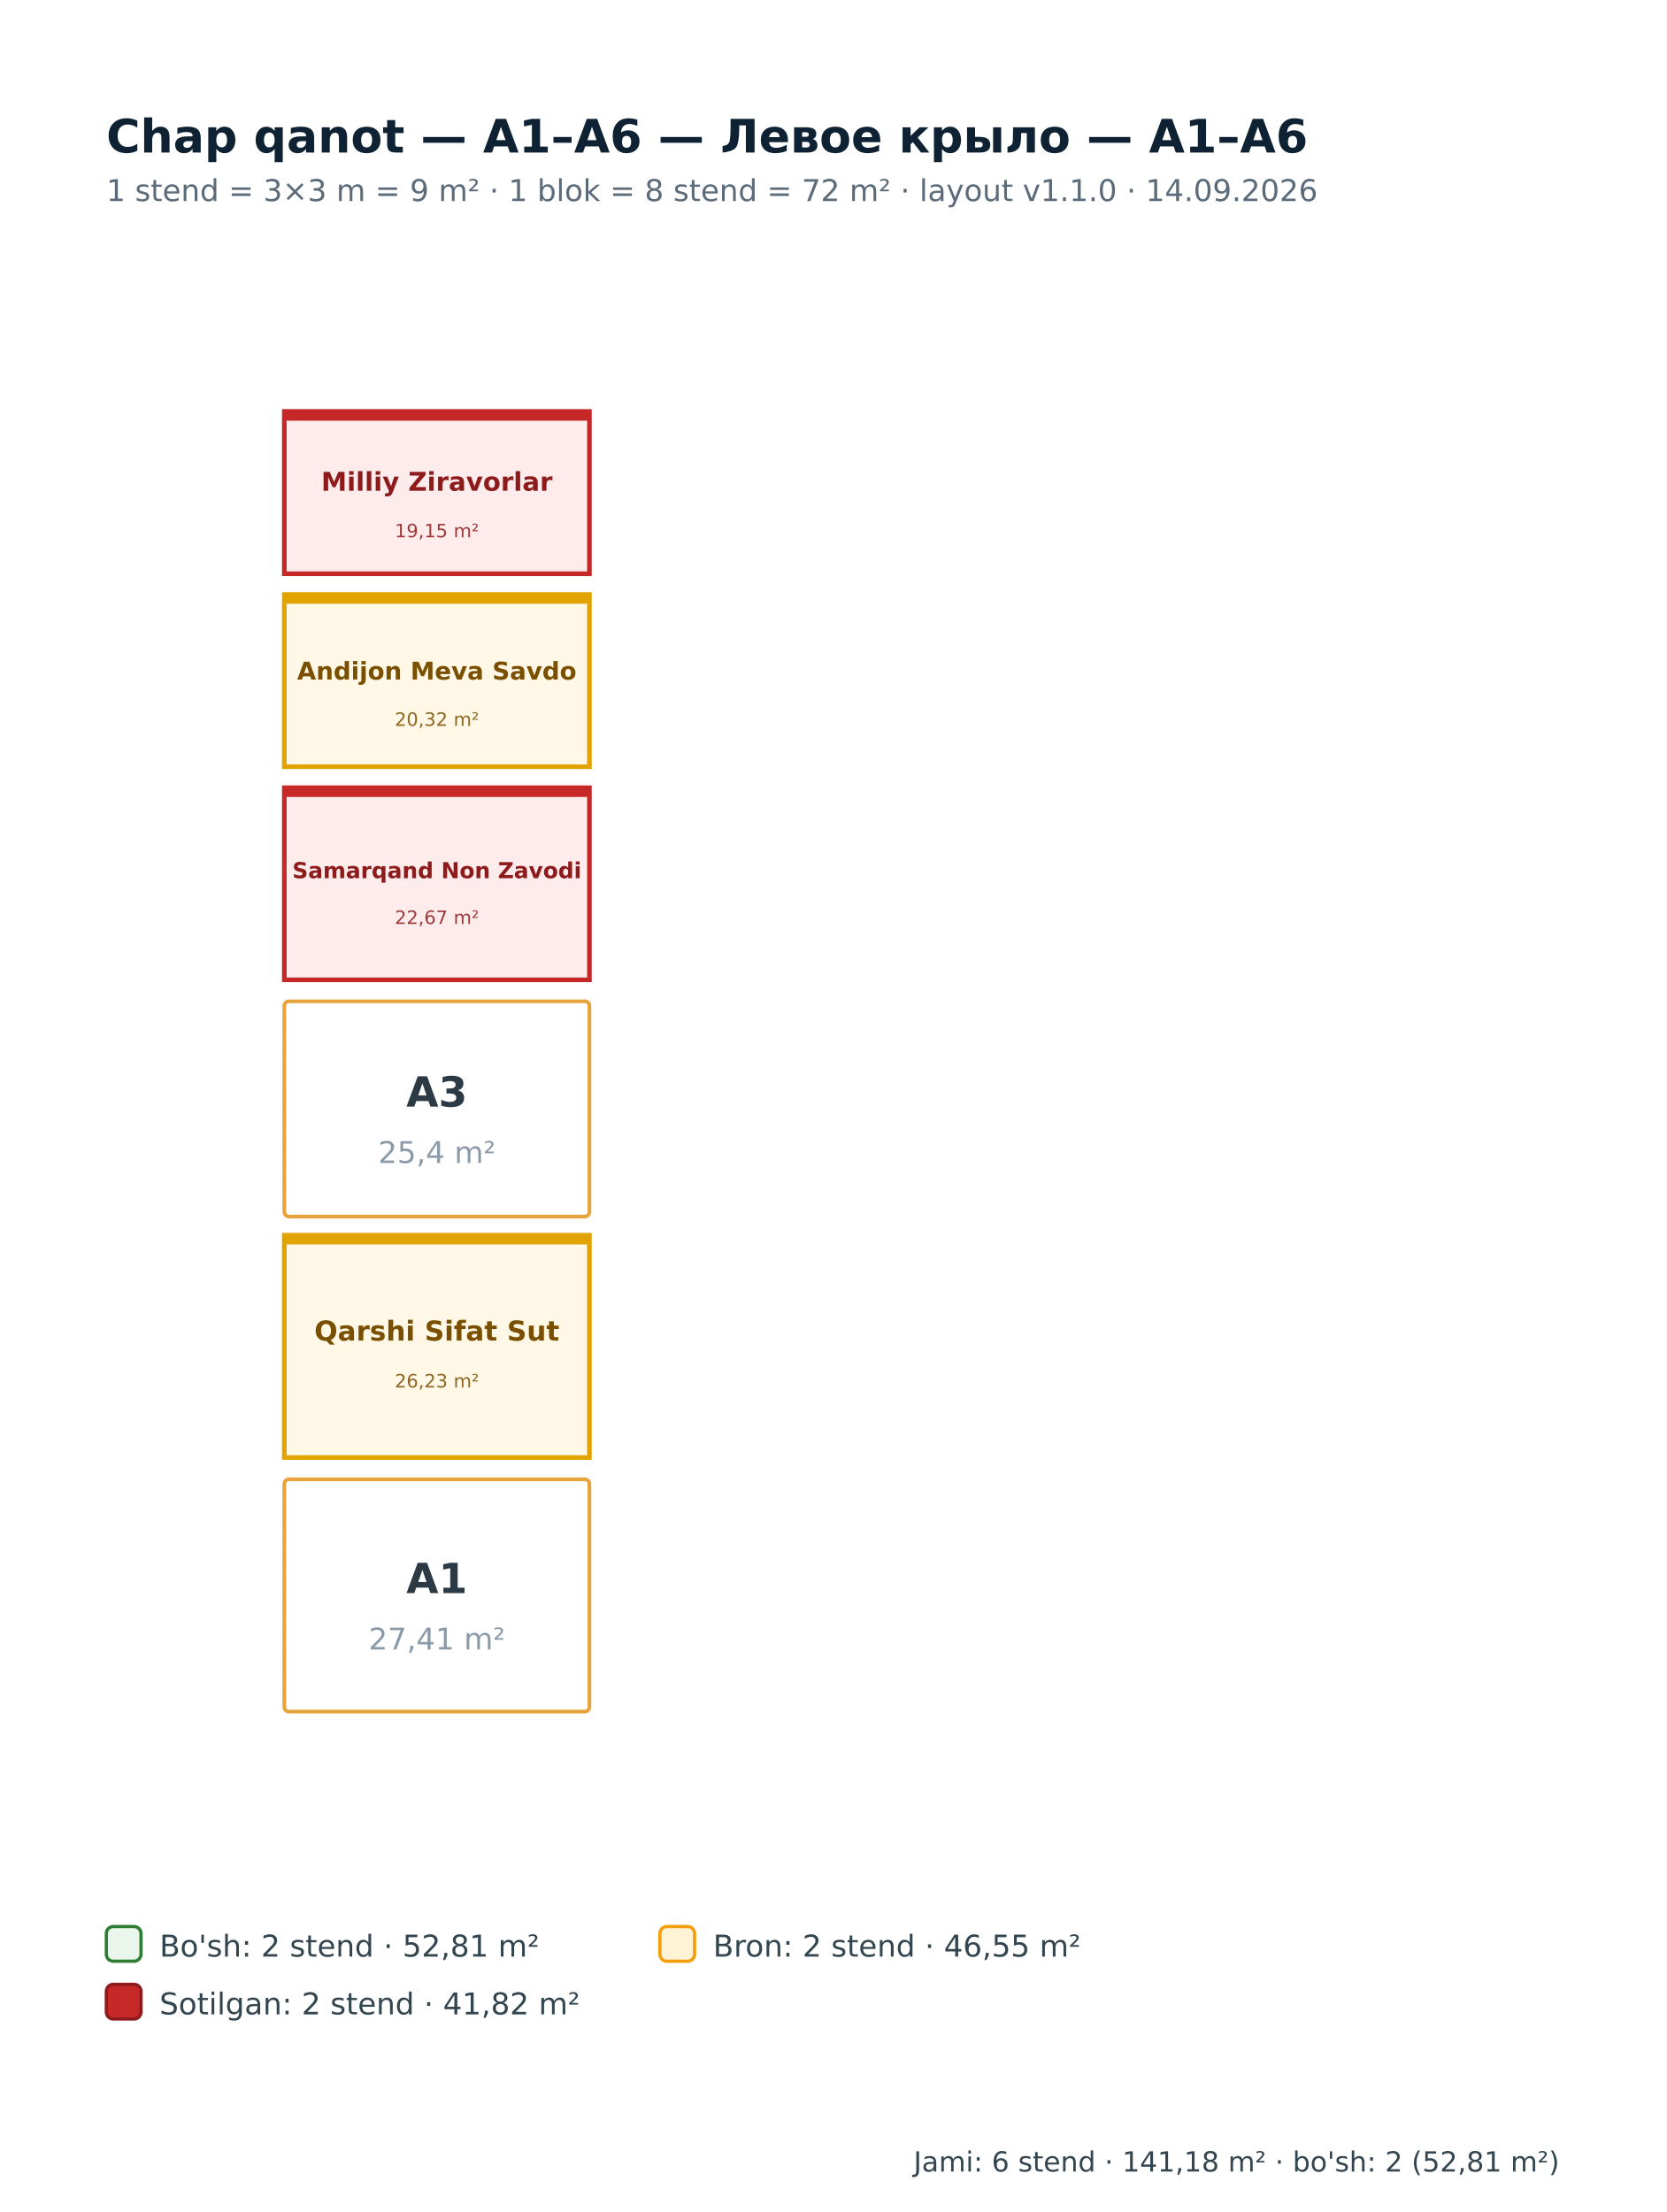
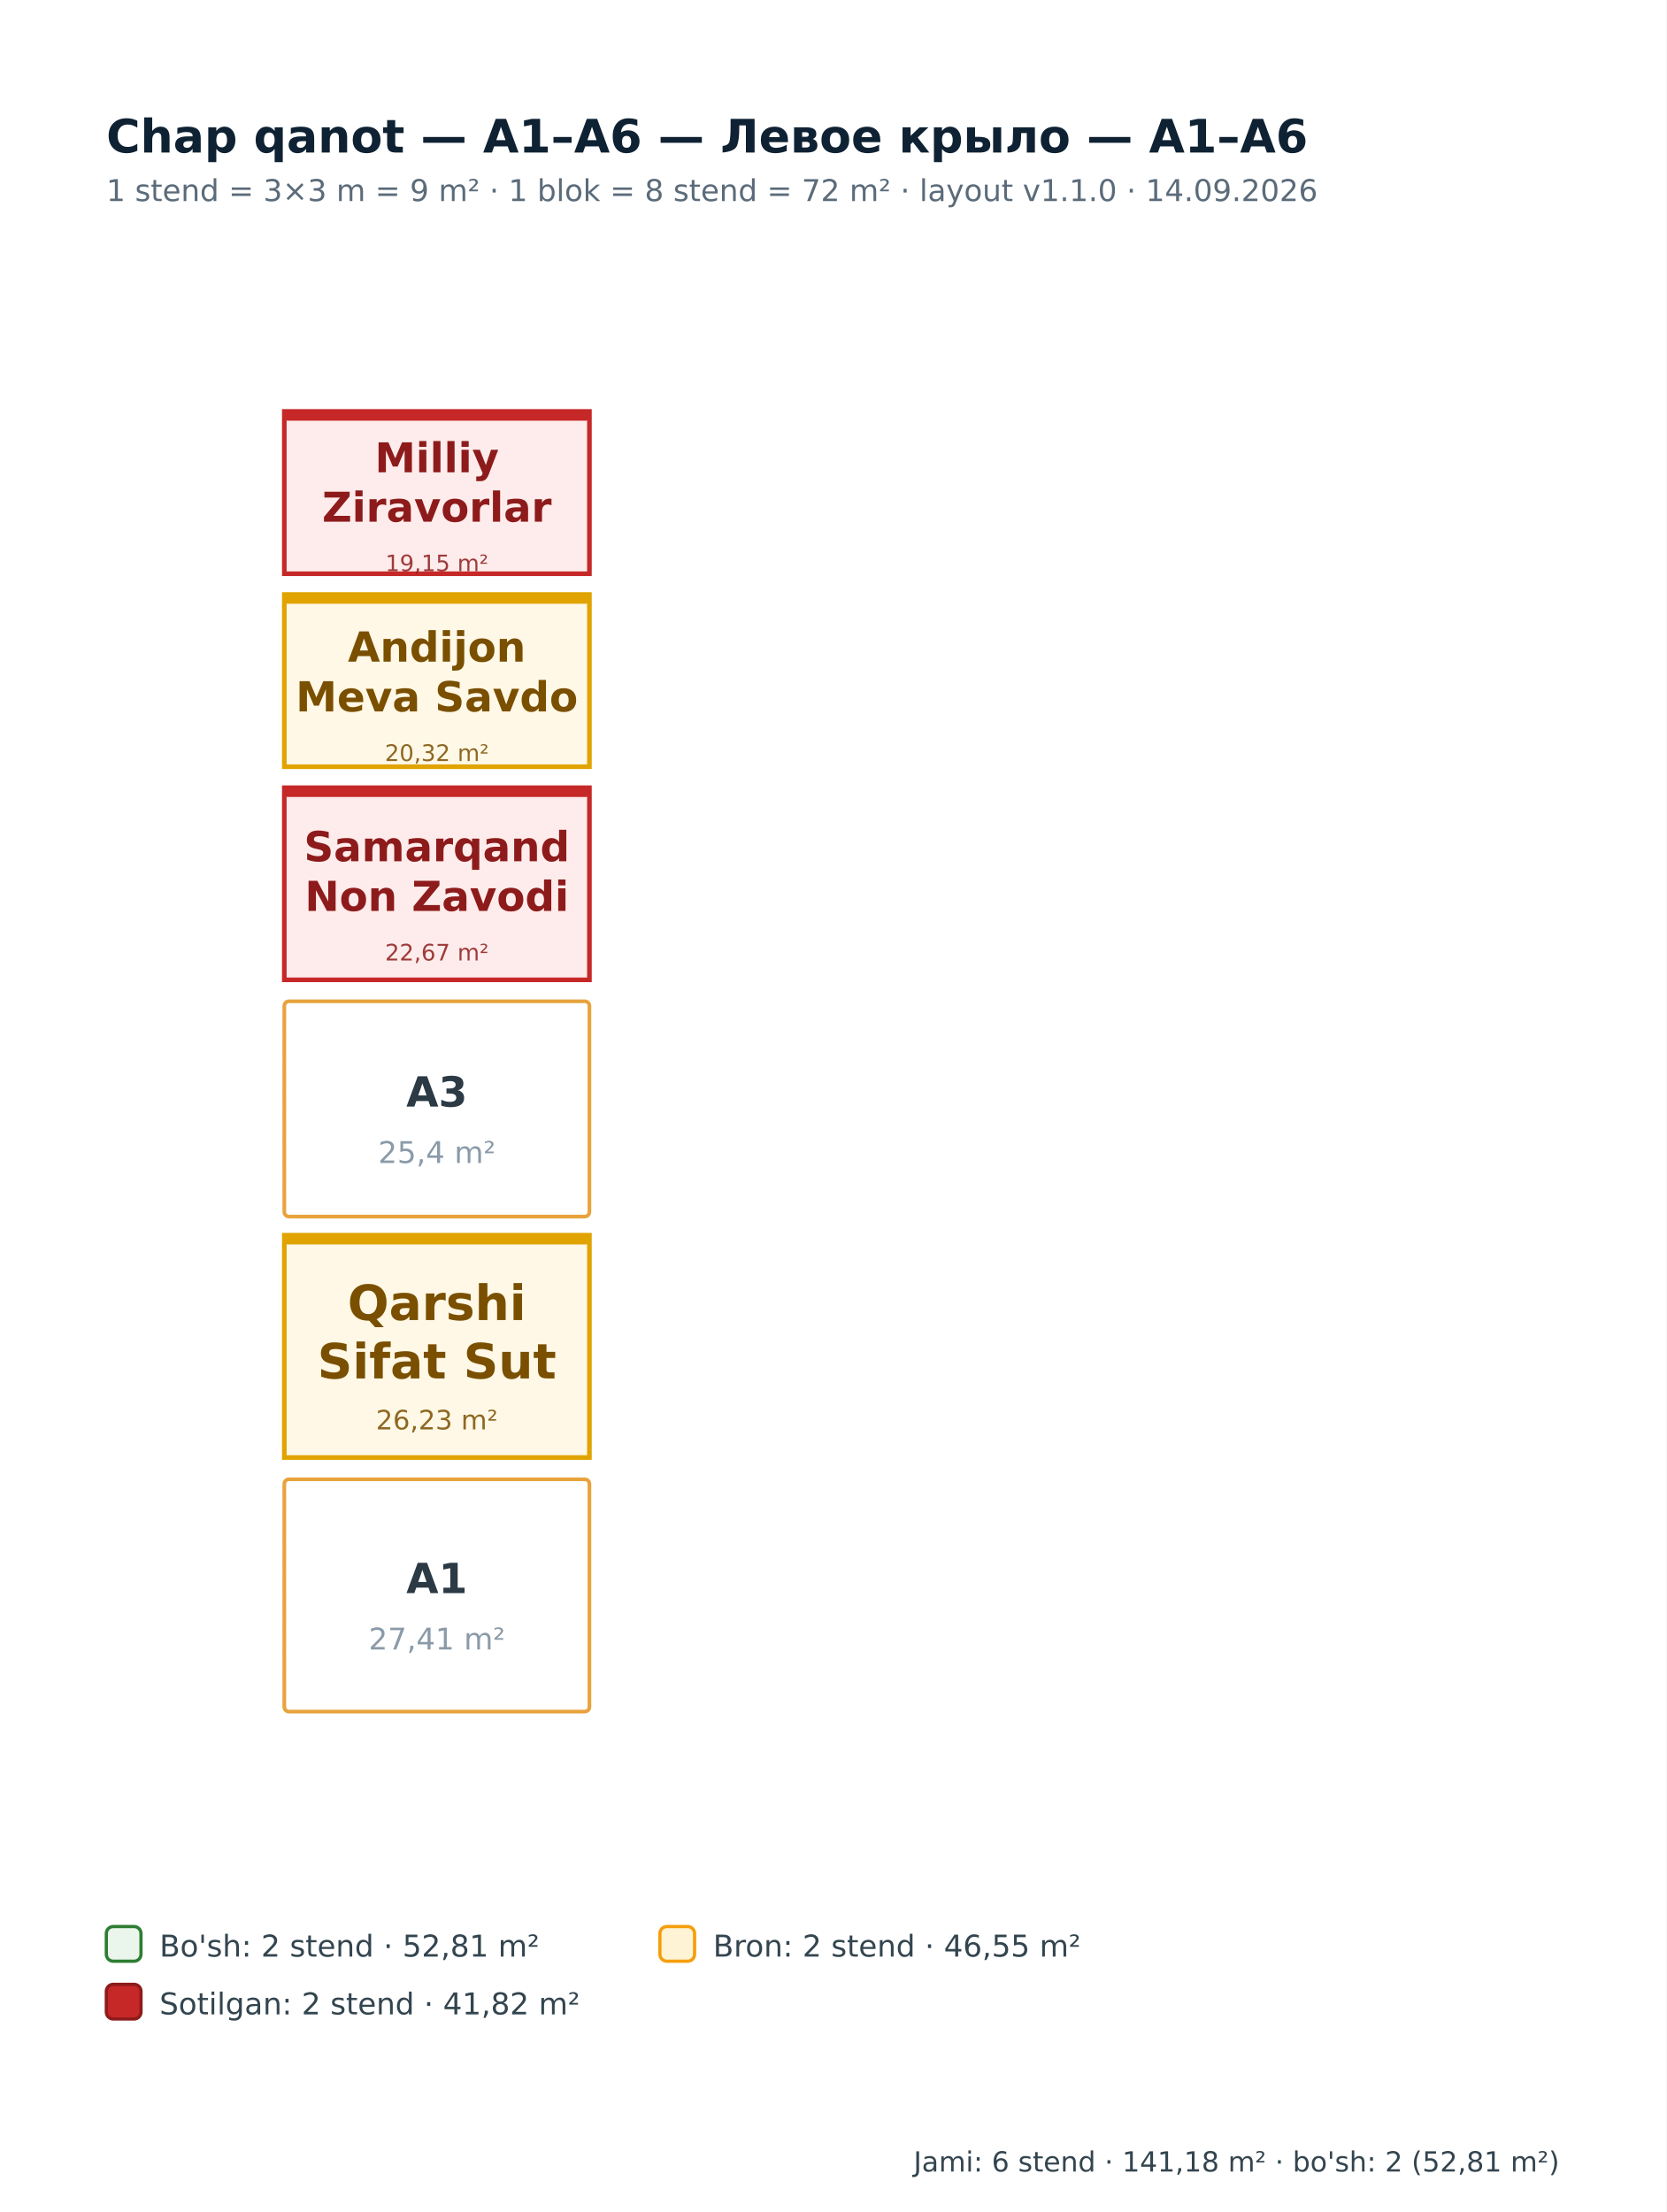
<svg xmlns="http://www.w3.org/2000/svg" width="721" height="957" viewBox="0 0 721 957" font-family="DejaVu Sans, Helvetica, Arial, sans-serif">
  <rect width="721" height="957" fill="#ffffff" />
  <text x="46" y="66" font-size="20" font-weight="bold" fill="#0f2233">Chap qanot — A1–A6 — Левое крыло — A1–A6</text>
  <text x="46" y="87" font-size="13" fill="#5b6b7a">1 stend = 3×3 m = 9 m² · 1 blok = 8 stend = 72 m² · layout v1.1.0 · 14.09.2026</text>
  <rect x="123.00" y="433.20" width="132.00" height="93.13" rx="3" fill="#eaf6ec" stroke="#E8A33D" stroke-width="1.1" stroke-dasharray="6 4" />
  <rect x="123.00" y="433.20" width="132.00" height="93.13" rx="2" fill="#ffffff" stroke="#E8A33D" stroke-width="1.6" />
  <text x="189.00" y="478.76" font-size="18.00" font-weight="bold" fill="#2b3a45" text-anchor="middle">A3</text>
  <text x="189.00" y="503.16" font-size="12.96" fill="#8a9aa8" text-anchor="middle">25,4 m²</text>
  <rect x="123.00" y="640.00" width="132.00" height="100.50" rx="3" fill="#eaf6ec" stroke="#E8A33D" stroke-width="1.1" stroke-dasharray="6 4" />
  <rect x="123.00" y="640.00" width="132.00" height="100.50" rx="2" fill="#ffffff" stroke="#E8A33D" stroke-width="1.6" />
  <text x="189.00" y="689.25" font-size="18.00" font-weight="bold" fill="#2b3a45" text-anchor="middle">A1</text>
  <text x="189.00" y="713.65" font-size="12.96" fill="#8a9aa8" text-anchor="middle">27,41 m²</text>
  <path d="M123 178L255 178L255 248.224L123 248.224Z" fill="#fdeceb" stroke="#c62828" stroke-width="2" />
  <rect x="123.00" y="178.00" width="132.00" height="4" rx="1.5" fill="#c62828" />
-   <text x="189.00" y="212.32" font-size="11.19" font-weight="bold" fill="#8e1b1b" text-anchor="middle">Milliy Ziravorlar</text>
-   <text x="189.00" y="232.46" font-size="8.00" fill="#8e1b1b" text-anchor="middle" opacity="0.85">19,15 m²</text>
+   <text x="189.00" y="204.33" font-size="17.80" font-weight="bold" fill="#8e1b1b" text-anchor="middle">Milliy</text>
+   <text x="189.00" y="225.70" font-size="17.80" font-weight="bold" fill="#8e1b1b" text-anchor="middle">Ziravorlar</text>
+   <text x="189.00" y="247.12" font-size="9.79" fill="#8e1b1b" text-anchor="middle" opacity="0.85">19,15 m²</text>
  <path d="M123 257.2L255 257.2L255 331.714L123 331.714Z" fill="#fff8e6" stroke="#e0a300" stroke-width="2" />
  <rect x="123.00" y="257.20" width="132.00" height="4" rx="1.5" fill="#e0a300" />
-   <text x="189.00" y="294.01" font-size="10.57" font-weight="bold" fill="#7a4f00" text-anchor="middle">Andijon Meva Savdo</text>
-   <text x="189.00" y="314.04" font-size="8.00" fill="#7a4f00" text-anchor="middle" opacity="0.85">20,32 m²</text>
+   <text x="189.00" y="286.25" font-size="17.96" font-weight="bold" fill="#7a4f00" text-anchor="middle">Andijon</text>
+   <text x="189.00" y="307.80" font-size="17.96" font-weight="bold" fill="#7a4f00" text-anchor="middle">Meva Savdo</text>
+   <text x="189.00" y="329.25" font-size="9.88" fill="#7a4f00" text-anchor="middle" opacity="0.85">20,32 m²</text>
  <path d="M123 340.8L255 340.8L255 423.916L123 423.916Z" fill="#fdeceb" stroke="#c62828" stroke-width="2" />
  <rect x="123.00" y="340.80" width="132.00" height="4" rx="1.5" fill="#c62828" />
-   <text x="189.00" y="379.93" font-size="9.51" font-weight="bold" fill="#8e1b1b" text-anchor="middle">Samarqand Non Zavodi</text>
-   <text x="189.00" y="399.75" font-size="8.00" fill="#8e1b1b" text-anchor="middle" opacity="0.85">22,67 m²</text>
+   <text x="189.00" y="372.61" font-size="17.91" font-weight="bold" fill="#8e1b1b" text-anchor="middle">Samarqand</text>
+   <text x="189.00" y="394.10" font-size="17.91" font-weight="bold" fill="#8e1b1b" text-anchor="middle">Non Zavodi</text>
+   <text x="189.00" y="415.54" font-size="9.85" fill="#8e1b1b" text-anchor="middle" opacity="0.85">22,67 m²</text>
  <path d="M123 534.4L255 534.4L255 630.584L123 630.584Z" fill="#fff8e6" stroke="#e0a300" stroke-width="2" />
  <rect x="123.00" y="534.40" width="132.00" height="4" rx="1.5" fill="#e0a300" />
-   <text x="189.00" y="580.00" font-size="11.88" font-weight="bold" fill="#7a4f00" text-anchor="middle">Qarshi Sifat Sut</text>
-   <text x="189.00" y="600.28" font-size="8.00" fill="#7a4f00" text-anchor="middle" opacity="0.85">26,23 m²</text>
+   <text x="189.00" y="571.11" font-size="21.06" font-weight="bold" fill="#7a4f00" text-anchor="middle">Qarshi</text>
+   <text x="189.00" y="596.38" font-size="21.06" font-weight="bold" fill="#7a4f00" text-anchor="middle">Sifat Sut</text>
+   <text x="189.00" y="618.42" font-size="11.58" fill="#7a4f00" text-anchor="middle" opacity="0.85">26,23 m²</text>
  <rect x="46.00" y="833.50" width="15" height="15" rx="3" fill="#eaf6ec" stroke="#2e7d32" stroke-width="1.4" />
  <text x="69.00" y="846.50" font-size="13" fill="#33454f">Bo'sh: 2 stend · 52,81 m²</text>
  <rect x="285.50" y="833.50" width="15" height="15" rx="3" fill="#fff3d6" stroke="#f59e0b" stroke-width="1.4" />
  <text x="308.50" y="846.50" font-size="13" fill="#33454f">Bron: 2 stend · 46,55 m²</text>
  <rect x="46.00" y="858.50" width="15" height="15" rx="3" fill="#c62828" stroke="#8e1b1b" stroke-width="1.4" />
  <text x="69.00" y="871.50" font-size="13" fill="#33454f">Sotilgan: 2 stend · 41,82 m²</text>
  <text x="674.68" y="939.496" font-size="12" fill="#33454f" text-anchor="end">Jami: 6 stend · 141,18 m² · bo'sh: 2 (52,81 m²)</text>
</svg>
